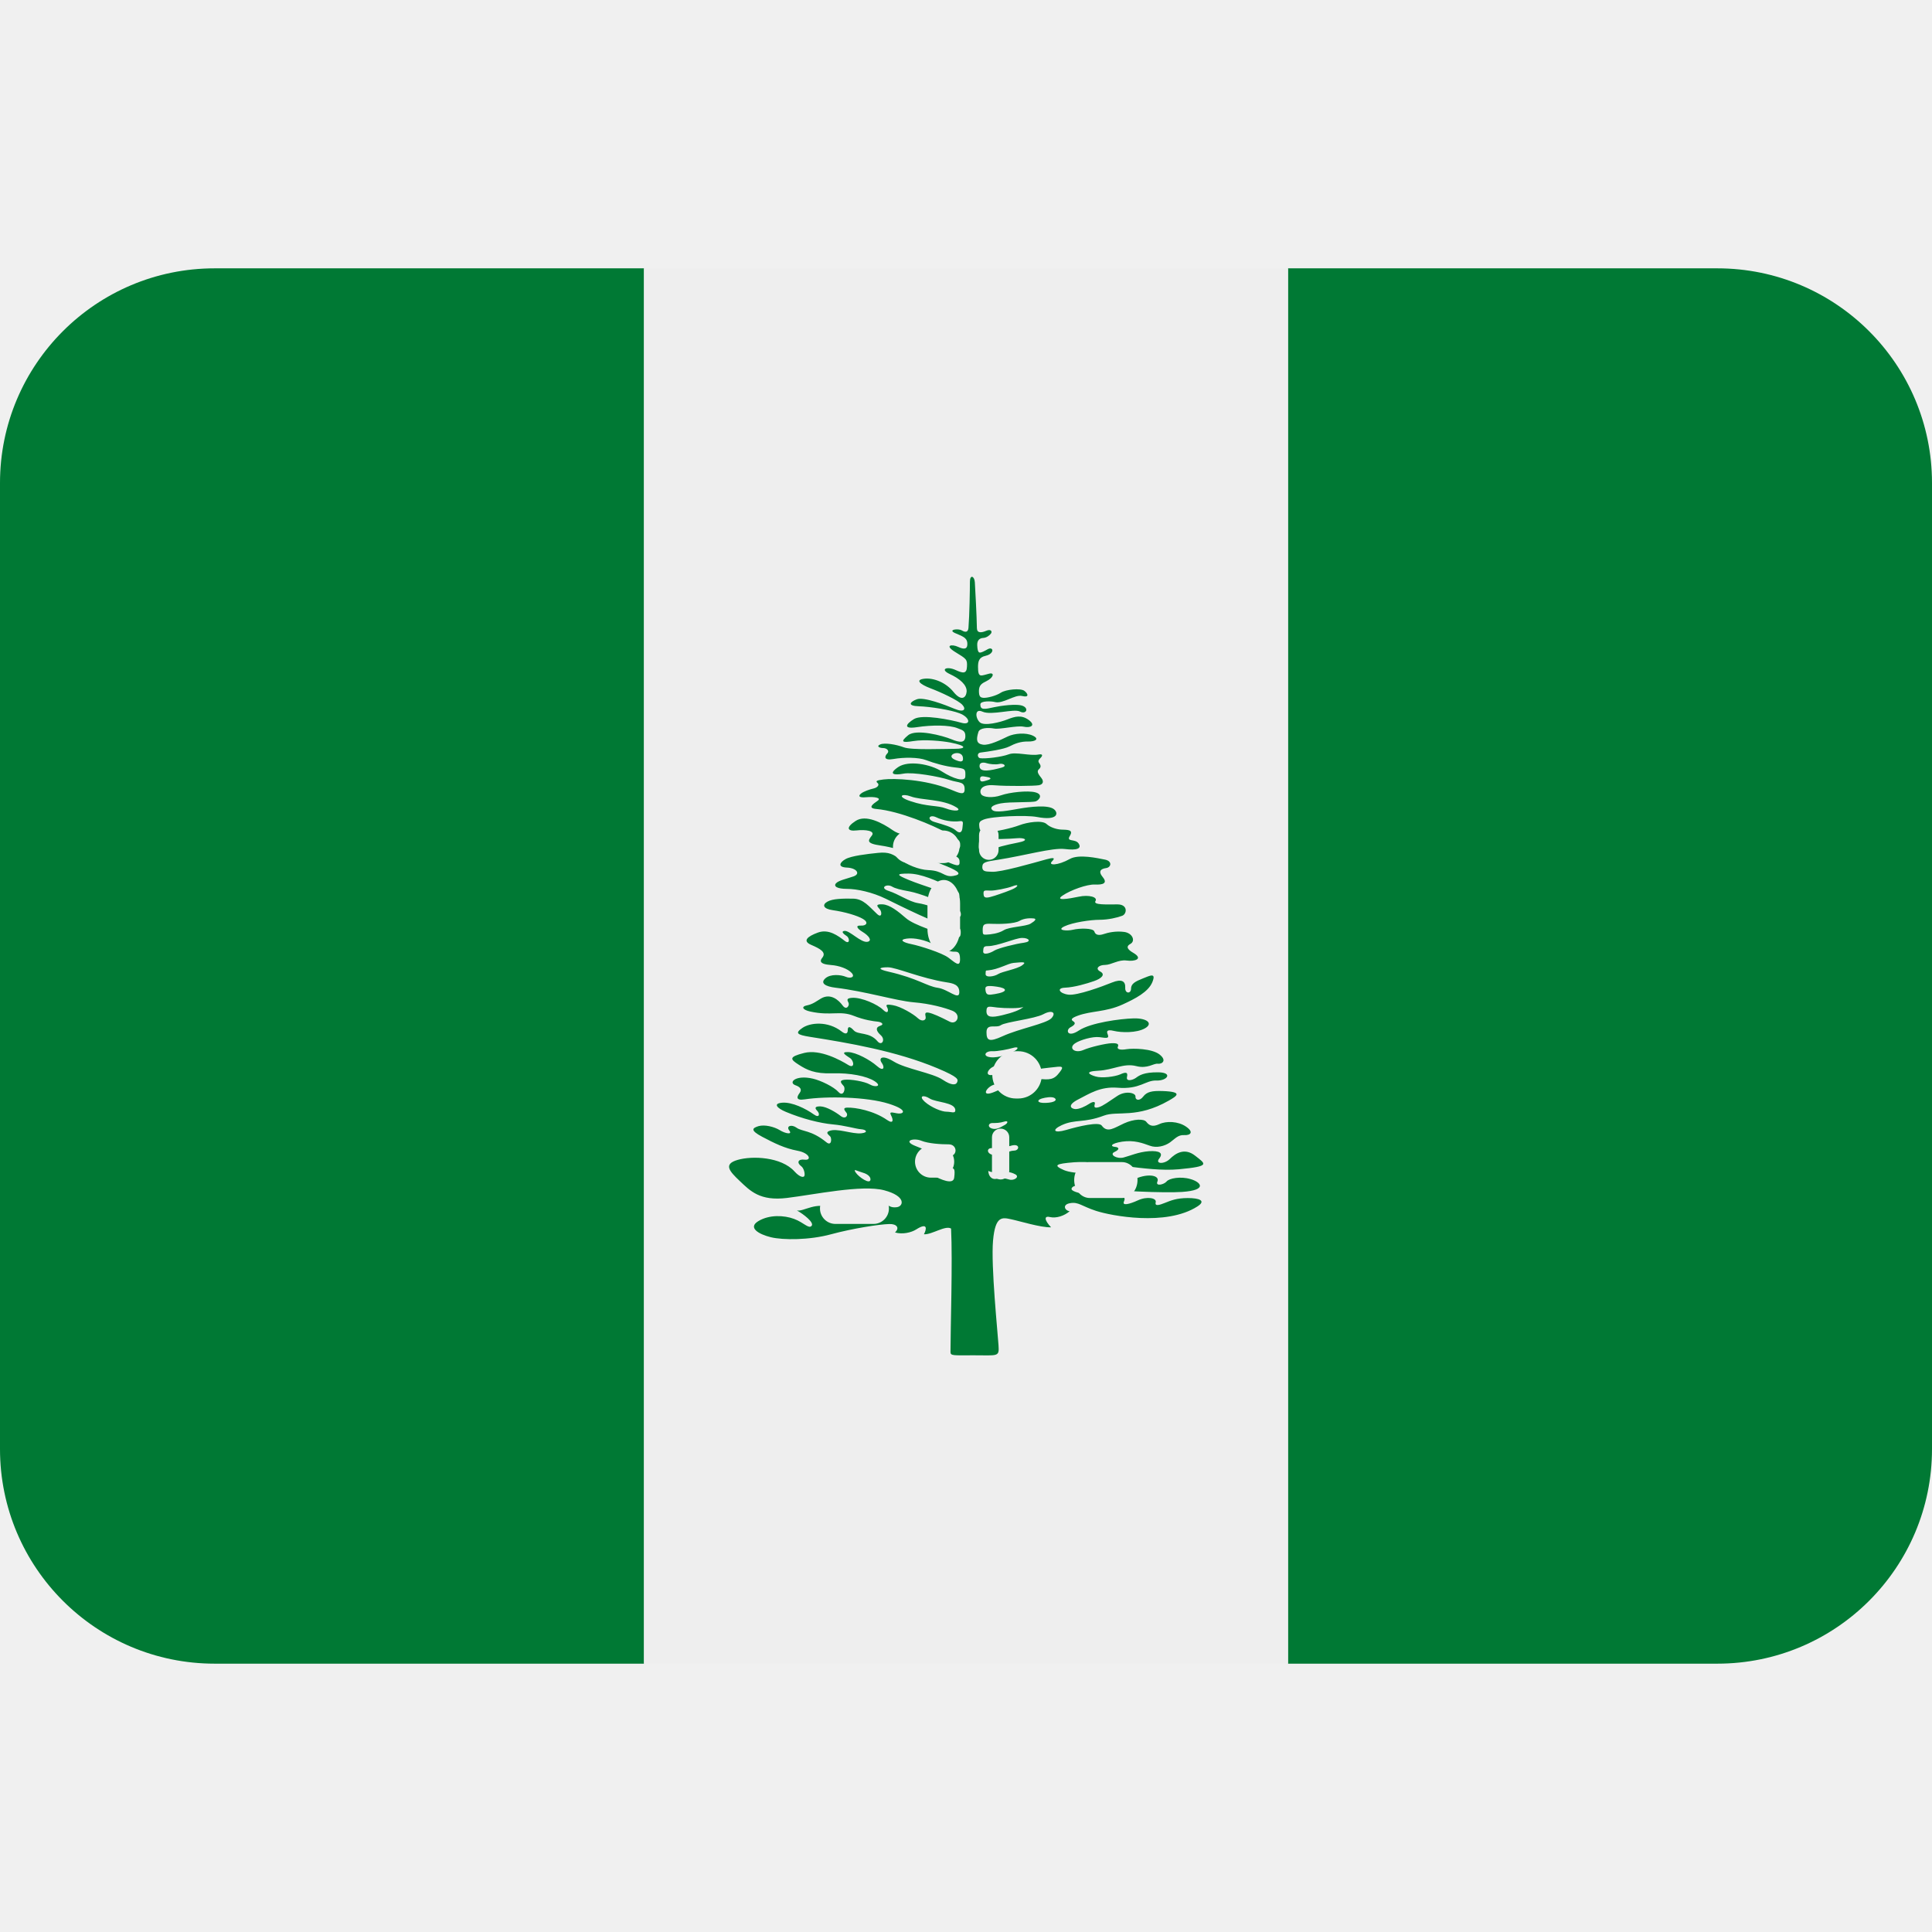
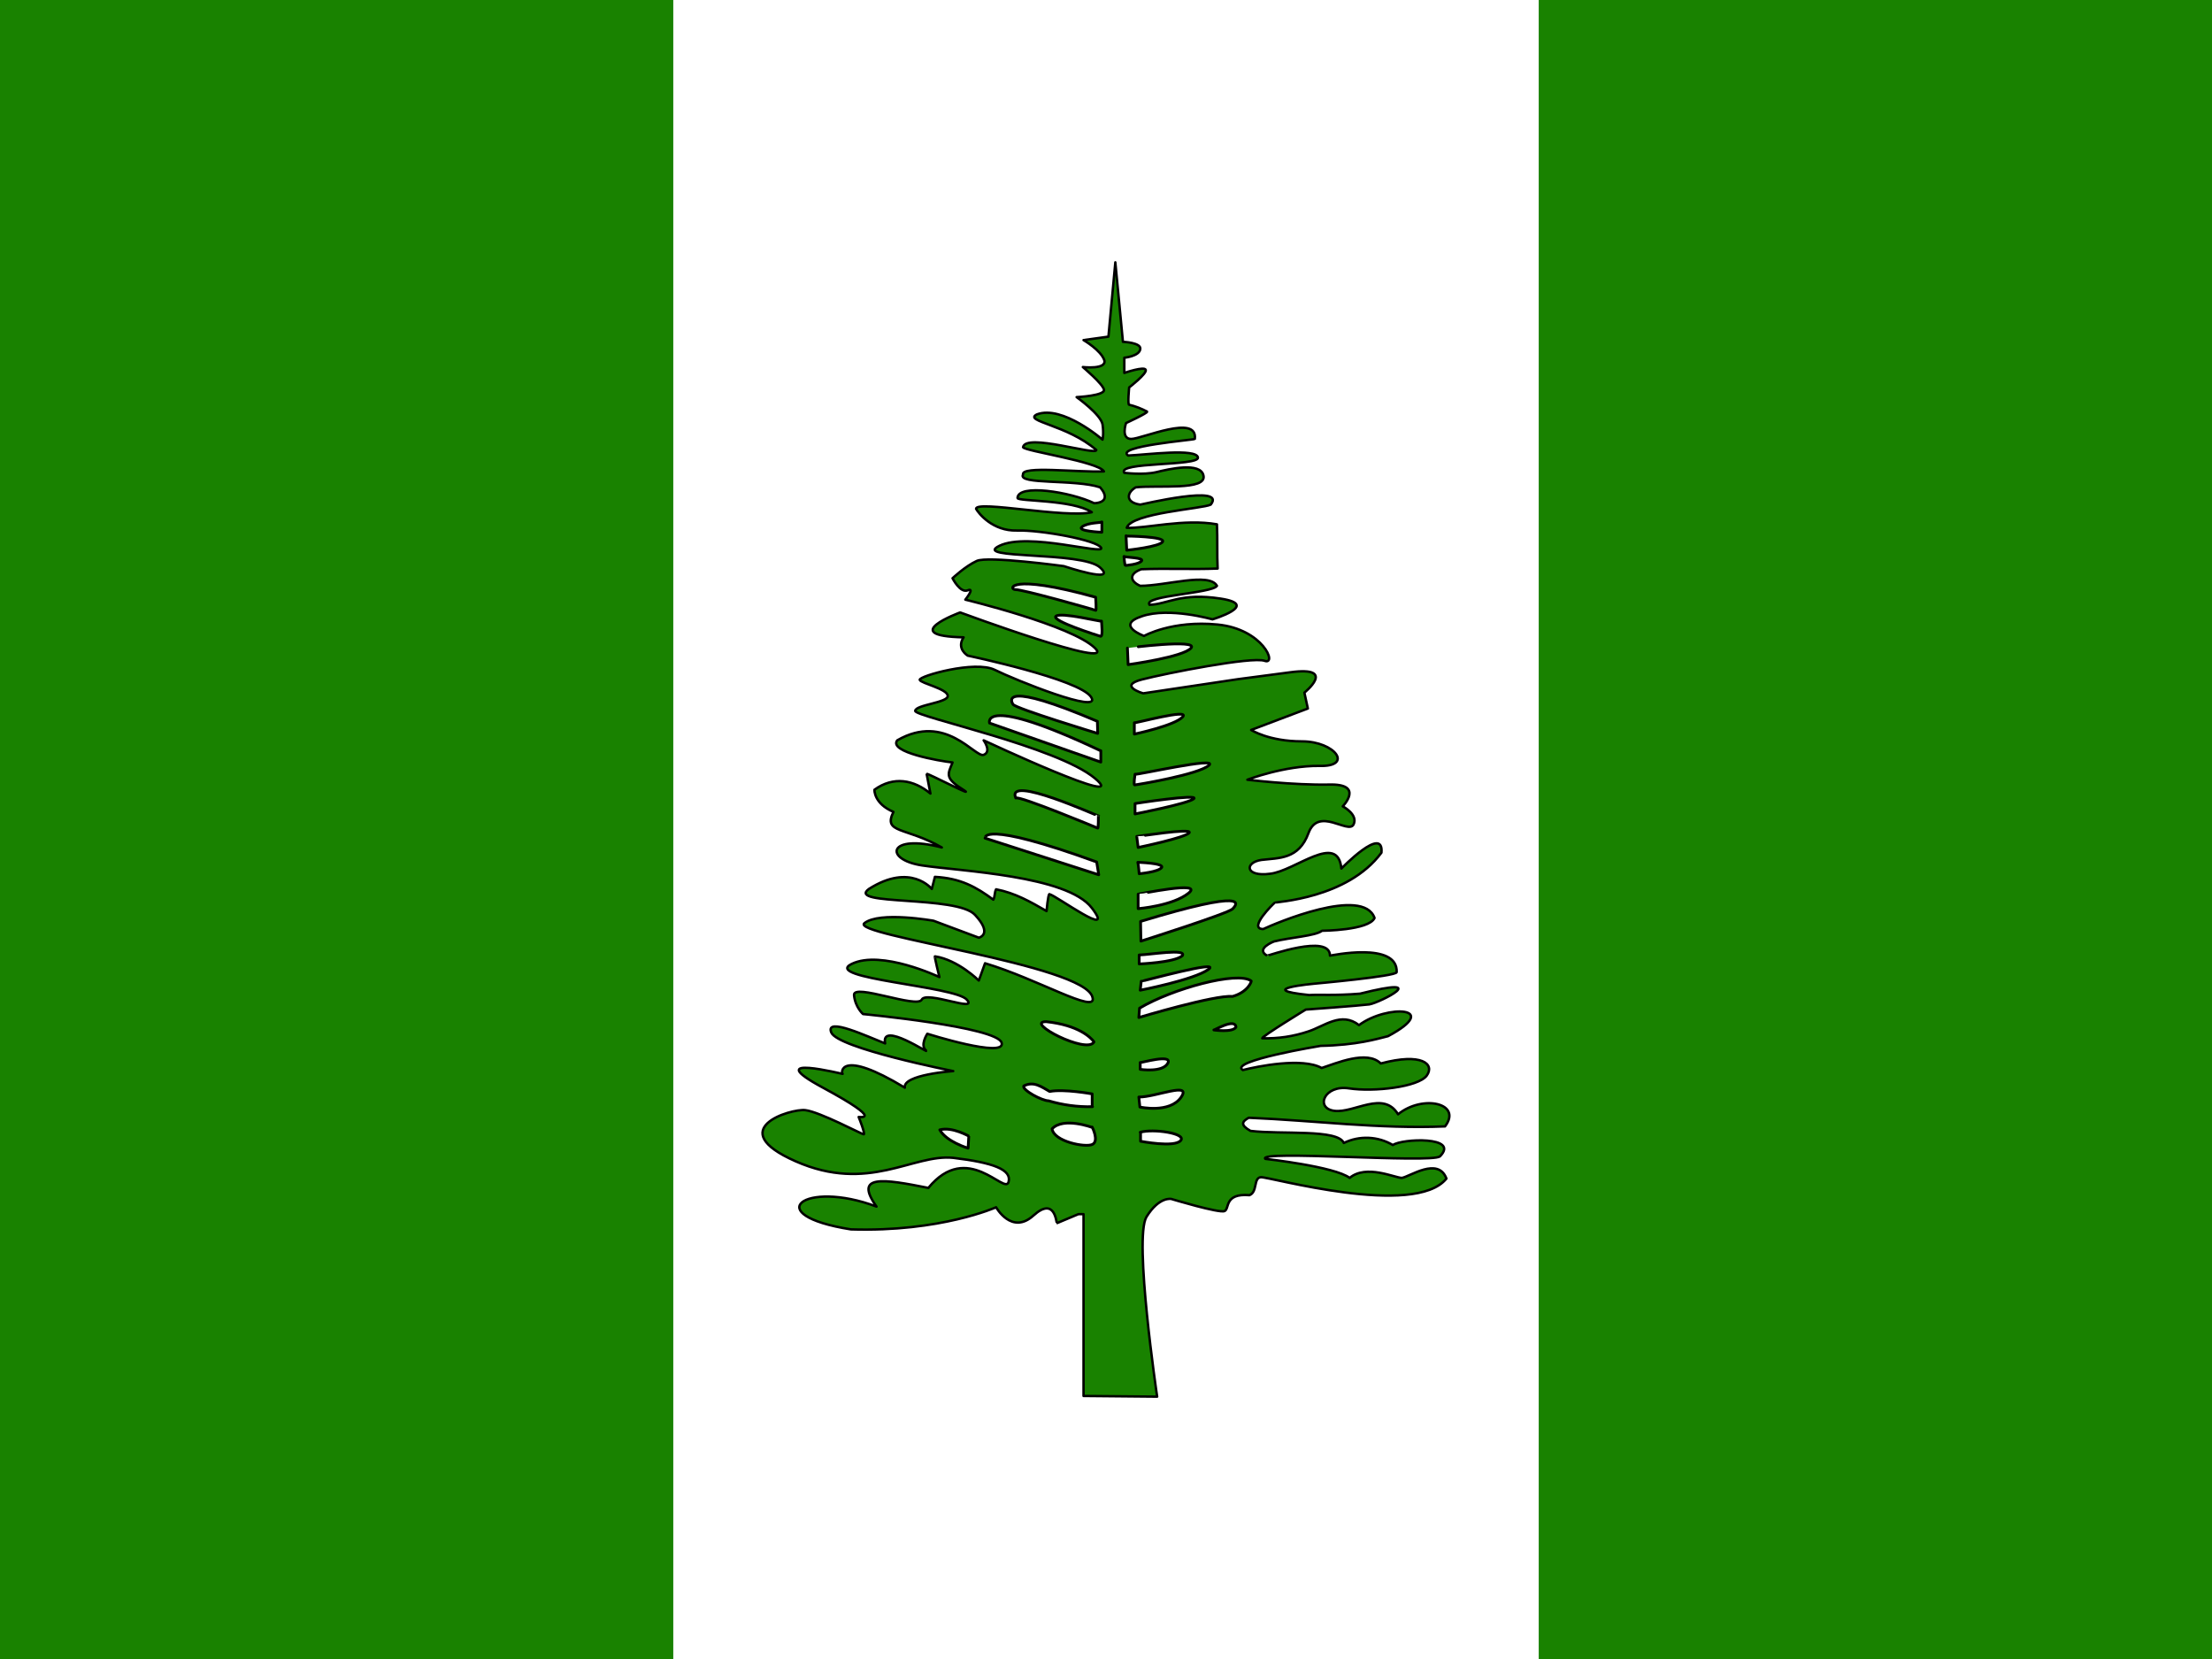
- <svg xmlns="http://www.w3.org/2000/svg" viewBox="0 0 36 36">
-   <path fill="#007934" d="M4 5C1.791 5 0 6.791 0 9v18c0 2.209 1.791 4 4 4h8V5H4zm28 0h-8v26h8c2.209 0 4-1.791 4-4V9c0-2.209-1.791-4-4-4z" />
-   <path fill="#EEE" d="M12 5h12v26H12z" />
-   <path fill="#007934" d="M20.016 21.657c.525-.04 1.344.185 1.946.131.601-.056.506-.097.308-.253-.199-.157-.369-.041-.471.06-.104.103-.28.096-.199-.007.082-.103.007-.149-.191-.137-.198.015-.342.083-.471.117-.13.034-.273-.056-.172-.102.104-.049.089-.089.007-.096-.082-.007-.088-.061.137-.097.226-.033.382.028.513.075.13.049.28.008.377-.06.095-.068.15-.144.265-.137.117.007.186-.055.035-.158-.149-.102-.368-.108-.499-.046-.13.061-.191.02-.24-.042-.046-.062-.232-.056-.415.027-.184.083-.31.188-.417.041-.055-.075-.431.014-.662.082-.233.068-.275 0-.084-.089.254-.117.409-.035.786-.178.254-.096.614.061 1.21-.28.143-.082.28-.164-.115-.178-.199-.007-.294.014-.362.103-.068.09-.15.068-.144 0 .007-.068-.179-.115-.335-.014-.157.104-.273.191-.349.212-.075.021-.092.003-.075-.055s-.038-.051-.105-.007c-.068.045-.185.102-.26.097-.075-.007-.157-.069.055-.179.212-.108.412-.244.734-.219.424.035.518-.141.724-.134.205.008.313-.149.038-.153-.276-.003-.358.059-.42.104-.061.043-.186.075-.165-.018.022-.093-.027-.093-.125-.048-.101.044-.343.075-.459.04-.115-.033-.226-.095.052-.108.276-.014.469-.146.704-.086.212.055.323-.054.401-.044.08.01.176-.059.035-.171-.14-.112-.492-.119-.615-.1-.122.021-.186 0-.163-.047.022-.048-.011-.068-.117-.064-.105.003-.4.071-.525.126-.164.071-.287-.039-.153-.126.088-.059.323-.13.453-.113.131.017.188.032.15-.059-.017-.04-.023-.092.117-.058.14.034.424.041.58-.048.157-.089.042-.191-.212-.185-.252.007-.799.081-1.018.225-.219.144-.25-.01-.16-.058.089-.047.102-.082.054-.112-.047-.03-.045-.058.087-.106.252-.092.519-.065.832-.208.235-.107.479-.233.554-.416.075-.185-.041-.123-.179-.068-.135.054-.218.095-.218.191s-.115.096-.108-.021c.006-.116-.062-.17-.247-.095-.184.075-.649.246-.812.226-.164-.02-.232-.124-.062-.13.172-.007.403-.075.54-.123.137-.047.219-.123.115-.178-.102-.055-.026-.123.09-.123.115 0 .252-.103.402-.082.15.021.32-.029.123-.144-.081-.047-.156-.109-.055-.164.103-.055.042-.205-.115-.225-.158-.021-.302.013-.384.041-.081.027-.15.02-.17-.048-.021-.069-.287-.062-.397-.034-.108.027-.32.014-.163-.062.157-.075.492-.123.655-.123.164 0 .336-.041.424-.075.089-.034.11-.212-.088-.212-.199 0-.457.014-.411-.061.049-.076-.123-.123-.313-.082-.191.04-.452.082-.3-.021.15-.103.457-.212.601-.206.144.007.245-.02.15-.136-.096-.116-.034-.157.062-.171.095-.014.116-.13-.021-.157-.137-.027-.488-.107-.655-.013-.233.129-.41.123-.335.047.074-.075.022-.073-.098-.041-.271.075-.86.246-1.023.233-.083-.007-.178.01-.176-.09.001-.091.066-.098.305-.136.479-.075 1.004-.225 1.23-.198.225.028.322-.006.26-.102-.062-.096-.24-.021-.163-.144.075-.123-.061-.11-.165-.116-.102-.007-.209-.048-.268-.102-.083-.08-.365-.034-.508.021-.144.055-.46.128-.583.12-.15-.01-.159-.01-.166-.12-.003-.056.016-.079.084-.106.156-.062.793-.086.991-.048.389.075.405-.069.323-.14-.105-.092-.443-.051-.656-.014-.212.038-.437.079-.495.027-.058-.051.007-.098.154-.126.178-.034.595-.011.66-.041.065-.031.13-.127-.015-.165-.143-.038-.481 0-.638.055-.158.055-.332.038-.37-.017-.038-.055-.023-.191.24-.17.262.021.745.014.83 0 .087-.014.097-.075.052-.133-.044-.058-.099-.12-.049-.164.052-.044.032-.082.005-.119-.028-.038 0-.068.027-.093.026-.024.063-.082-.035-.064-.167.031-.427-.055-.559-.003-.134.051-.436.086-.534.072-.044-.007-.068-.096.014-.106.143-.018.427-.059.533-.113.105-.055.215-.095.349-.092.132.003.219-.047.089-.109-.131-.061-.342-.044-.466.014-.122.058-.344.171-.464.154-.119-.017-.131-.087-.085-.236.024-.079.181-.085.291-.065.109.021.431-.061.553-.034.123.027.233-.021.097-.123-.137-.103-.26-.068-.397-.014-.136.055-.437.13-.518.055-.082-.075-.102-.267.051-.198.167.075.584-.061.696-.003.113.058.171-.051.061-.102-.108-.051-.43-.003-.538.021-.185.042-.26.055-.26-.051 0-.072.211-.061.27-.045.151.041.373-.146.509-.112s.113-.042.042-.096c-.072-.054-.343-.027-.438.034-.095.062-.26.1-.321.096-.061-.004-.088-.021-.088-.13s.059-.141.14-.181c.133-.065.155-.164.054-.14-.157.038-.211.089-.211-.123 0-.096.013-.182.139-.208.127-.028.151-.113.11-.133-.042-.021-.093.03-.155.055-.061.024-.103.048-.109-.123-.003-.099.055-.13.112-.133.059-.003.117-.045.144-.082.028-.038 0-.089-.088-.051-.089.038-.173.048-.174-.051-.003-.222-.031-.731-.038-.851-.007-.12-.092-.15-.092-.014 0 .137-.008.629-.027.861-.007.082-.055.089-.124.048-.068-.041-.266-.014-.129.048.136.061.225.082.232.191.007.109-.054.123-.171.068-.116-.055-.266-.034-.054.096.212.129.225.137.218.273-.006.137-.076.124-.211.062-.165-.076-.3-.014-.109.075s.321.205.314.328c-.012.121-.102.182-.245.005-.144-.178-.375-.267-.546-.246-.171.021-.082.102.116.178.199.075.519.225.595.308.075.082.034.15-.144.075s-.575-.226-.704-.178c-.13.048-.184.123.035.13.218.007.598.069.758.13.199.075.226.232.034.177-.191-.054-.724-.164-.881-.068-.157.096-.205.192.062.15.267-.041.602-.042.752.021.082.034.15.041.144.157-.007.116-.096.116-.259.048-.165-.068-.657-.198-.807-.075-.15.123-.116.144.096.109.212-.034.534-.003.69.027.318.062.294.117.089.117s-.813.027-.956-.028c-.144-.054-.355-.089-.438-.054-.082.034-.014.068.054.068.069 0 .124.055.075.102-.047.047-.075.136.117.102.191-.034.465-.034.608.021.143.055.361.117.539.136.191.021.198.027.191.171-.005.106-.225.041-.437-.096s-.622-.211-.813-.082c-.191.13-.082.157.096.123s.67.055.854.116c.184.062.297.021.287.191-.007.102-.11.049-.267-.014-.478-.191-1.054-.208-1.243-.185-.134.017-.154.03-.11.068.033.027.008.079-.072.099-.082.02-.188.055-.238.096-.052.041-.048.082.099.068.147-.013.294.011.208.068-.085.058-.193.136-.023.151.437.038 1.072.311 1.291.434.219.123.277.133.273.246-.003.113-.122.095-.25.027-.399-.211-.796-.163-1.001-.307-.205-.144-.505-.301-.696-.178-.191.123-.157.198.013.178.171-.02.355.007.287.096s-.115.146.164.185c.39.055 1.025.3 1.237.389.212.089.294.15.116.178-.178.027-.185-.099-.465-.109-.177-.007-.403-.103-.526-.198-.122-.095-.205-.144-.409-.123-.206.021-.499.055-.608.117-.109.061-.151.15.027.157.178.007.26.116.124.164-.137.048-.28.075-.328.13-.048.055.02.103.205.103s.472.061.725.185c.252.123.983.492 1.182.505.198.014.219.041.212.144-.007.103-.076.082-.239.034-.164-.048-.629-.191-.779-.321-.15-.13-.304-.253-.44-.259-.137-.007-.099.038-.052.089.048.051.044.177-.047.092-.147-.137-.253-.283-.447-.287-.195-.003-.379 0-.478.055-.1.055-.087.134.099.16.219.031.455.099.564.164.109.065.061.13-.041.123-.103-.007-.079.051.034.119s.181.16.095.182c-.123.03-.338-.216-.437-.202-.068.01-.014.058.044.096.059.038.06.163-.034.092-.129-.1-.304-.229-.502-.157-.198.072-.293.157-.126.229.167.072.288.138.208.239-.039.048-.074.12.163.137.147.01.311.068.383.147.072.078-.021.11-.109.072-.089-.038-.287-.058-.383.031-.096.088.001.15.195.173.546.065 1.127.243 1.448.271.321.026.588.104.724.157.181.071.086.273-.047.205-.188-.097-.318-.153-.39-.168-.072-.013-.072.014-.059.079.014.064-.068.098-.146.023-.079-.075-.318-.218-.465-.242-.146-.025-.126.003-.102.05.024.048.014.13-.082.035-.096-.096-.396-.233-.574-.222-.116.007-.091.044-.068.092.024.048-.037.15-.109.052-.072-.1-.225-.238-.406-.13-.075.044-.15.106-.26.127-.11.02-.086.083.064.115.393.085.546-.024.807.079.198.079.372.102.447.109.075.007.13.052.045.078-.086.028-.079.092.013.175.093.082.019.209-.062.112-.147-.178-.362-.115-.44-.201-.079-.086-.113-.075-.113-.007 0 .068-.039.086-.113.027-.263-.204-.591-.164-.731-.068s-.109.128.144.168c.714.112 1.602.263 2.367.583.415.174.39.212.37.264-.021.051-.101.063-.267-.048-.188-.127-.689-.202-.912-.339-.222-.136-.287-.064-.226.022.062.085.039.174-.088.061-.127-.113-.39-.257-.539-.26-.15-.003-.038.061.038.112.075.051.092.208-.038.126-.13-.081-.517-.297-.817-.222-.3.075-.256.12-.102.219.154.099.298.171.626.161.328-.011.642.051.789.147.146.096.01.119-.089.061-.099-.058-.365-.102-.475-.088-.109.013-.059.064-.014.116.044.051-.007.212-.096.112-.089-.099-.331-.215-.478-.249-.321-.075-.464.073-.324.123.085.03.129.075.078.144-.052.068-.079.146.095.119.407-.062 1.156-.049 1.568.082.355.113.277.188.184.182-.092-.007-.191-.056-.144.033.048.089.044.169-.075.086-.246-.171-.587-.235-.745-.229-.085.003-.047.049-.01.097.037.047-.017.13-.109.058-.092-.071-.263-.174-.375-.178-.113-.003-.109.034-.059.085.051.052.04.141-.065.065-.157-.112-.406-.232-.587-.219-.181.014-.1.102.065.171.31.13.638.211.871.233.232.02.437.085.533.091.095.007.136.06.006.075-.177.021-.464-.107-.608-.04-.075.034.019.084.031.108.024.049.014.174-.078.099-.28-.229-.455-.197-.554-.27-.099-.071-.201-.03-.137.051.066.083-.072.059-.177-.006-.106-.065-.284-.108-.396-.075-.113.035-.164.075.068.198.232.123.42.215.657.26.235.044.266.183.136.167-.129-.017-.152.058-.064.123.041.03.068.116.061.168-.007.051-.086.041-.188-.072-.246-.273-.789-.294-1.059-.215-.27.078-.157.208.038.392.195.185.376.379.881.317.505-.061 1.4-.252 1.811-.143.41.108.364.295.239.315-.225.033-.219-.186-.45-.199-.233-.013-.308.103-.383.185-.075.082-.131.154-.369.041-.301-.144-.533.061-.663.034.123.068.328.226.274.287-.055.062-.144-.062-.328-.13-.184-.068-.458-.082-.663.041-.205.123.007.246.232.301.226.055.718.055 1.121-.055.403-.109.902-.187 1.086-.191.137-.004.199.071.106.157.14.041.305.001.393-.055.226-.144.195 0 .146.089.148.01.404-.174.506-.106.03.618-.011 1.868-.011 2.299 0 .075.055.062.431.062.455 0 .479.034.464-.186-.013-.213-.144-1.488-.102-1.953.042-.465.171-.431.335-.396.164.034.554.157.746.15-.123-.13-.137-.219-.021-.191.116.027.267-.021.368-.109-.088-.007-.149-.123.009-.15.156-.027.21.055.483.144s1.302.292 1.887-.082c.171-.109.034-.157-.178-.157s-.32.048-.424.089c-.103.041-.195.071-.174-.01.021-.082-.163-.113-.328-.038-.164.075-.304.109-.263.021.04-.089-.024-.109-.243-.096-.19.012-.758-.051-.734-.142.014-.056.122-.082.311-.041.447.095 1.444.123 1.747.103.49-.034.347-.186.16-.239-.188-.056-.4-.015-.447.044-.049.059-.211.096-.172.003.055-.13-.216-.16-.454-.03-.163.089-.195.044-.137-.027.059-.072-.038-.121-.222-.105-.264.02-.742.026-.926-.052-.209-.091-.16-.119.189-.147zm-1.628-7.115c-.061.017-.126.044-.126-.027 0-.075.075-.044.126-.038.052.007.122.032 0 .065zm-.003-.321c.052.017.164.031.236.014.072-.017.158.037.044.068-.202.055-.409.099-.413-.027-.002-.078.082-.072.133-.055zm-.584-.061c-.111-.047-.075-.099-.021-.119.055-.02.17-.014.164.106-.003.071-.095.033-.143.013zm-1.855 7.69c-.058-.086.018-.031.137.003.071.02.141.068.137.126-.007.099-.216-.044-.274-.129zm1.377-1.381c.116.075.478.068.478.219 0 .068-.075.027-.165.027-.088 0-.279-.076-.403-.184-.122-.11-.027-.137.09-.062zm.457 1.475c-.016.138-.245.041-.417-.054-.171-.097.014-.137.089-.117.075.021.145.023.239 0 .089-.019.11 0 .089.171zm-.109-.395c-.123 0-.39-.102-.622-.199-.232-.095-.021-.15.116-.095.137.055.369.068.513.068.164 0 .177.226-.007.226zm-.198-3.143c-.198-.027-.376-.177-.916-.3-.225-.051-.171-.082-.014-.082s.615.206 1.1.281c.108.017.239.04.232.191-.005.149-.209-.063-.402-.09zm.201-.56c-.122-.092-.536-.222-.69-.253-.153-.03-.239-.082-.092-.103.147-.021.348.024.529.117.1.051.271.126.342.126.072 0 .126-.01.126.14.001.161-.091.065-.215-.027zm-.706-3.007c.198.076.597.045.854.205.11.068-.041.082-.198.02-.157-.061-.342-.027-.663-.137-.263-.088-.151-.147.007-.088zm.519 1.155c-.235-.085-.331-.157-.314-.194.017-.038.237.018.389.068.271.089.326.096.318.215-.007.096-.157-.003-.393-.089zm-.56.284c.239 0 .532.137.734.233.14.066.219.092.215.181-.003.075-.088.04-.157-.007-.068-.047-.55-.191-.782-.287-.233-.096-.249-.12-.01-.12zm.977.772c-.007.061-.062.02-.116.02-.099 0-.349-.188-.684-.242-.165-.027-.362-.168-.543-.226-.181-.058-.04-.14.059-.083.063.037.15.059.331.092.181.034.574.182.701.267.058.041.267.029.252.172zm.031-1.636c-.007.109-.059.12-.127.058-.068-.061-.225-.106-.39-.154-.163-.048-.099-.15.028-.089s.298.092.444.072c.075-.011.048.051.045.113zm.303.351c.006-.157.021-.163.119-.143.112.023.455.01.592-.003.137-.014.249.038.017.082-.232.045-.407.093-.506.134-.098.04-.229.087-.222-.07zm1.354 3.208c-.097.102-.604.195-.909.335-.253.116-.301.082-.301-.075 0-.172.177-.068.267-.13.088-.062.628-.117.793-.205.162-.088.245-.028.15.075zm-.417.834c-.164.021-.314.108-.575.197-.259.09-.22-.051-.116-.115.109-.068.465-.15.663-.165.198-.013.191.062.028.083zm-.104-1.046c-.054.055-.197.109-.396.156-.198.048-.294.042-.294-.075 0-.115.062-.082.205-.068.144.015.417.021.485-.013zm-.471-.611c-.075.048-.238.072-.235 0 .003-.072 0-.065.041-.068.201-.017.375-.131.482-.14.163-.014.255-.027.16.044-.095.072-.373.116-.448.164zm-.14-1.555c.072.002.301-.04.408-.081.105-.041.112-.011.046.031-.065.041-.281.113-.375.144-.14.044-.208.061-.212-.028-.004-.079.014-.069.133-.066zm.018.619c.147.007.427 0 .519-.055.094-.055.215-.051.267-.045.052.007.032.041-.059.096-.088.055-.398.058-.501.123-.103.064-.252.079-.318.082-.065.003-.075 0-.075-.075-.001-.116.02-.133.167-.126zm-.158.515c.003-.079.011-.099.083-.099.191 0 .512-.15.639-.153.127-.003.191.068.038.089-.155.02-.482.103-.551.146-.069.045-.213.096-.209.017zm.26.657c.19.027.212.095-.041.137-.123.02-.167.027-.177-.083-.008-.067.026-.082.218-.054zm-.089 1.202c.096.005.302-.038.374-.059.128-.038.115.014.033.059-.082.044-.287.13-.441.112-.154-.016-.103-.119.034-.112zm.315 2.391c-.089-.027-.15-.034-.24-.013-.088.02-.15-.056-.15-.15.089.067.308-.042.505.067.083.047-.027.123-.115.096zm.088-.539c-.101 0-.253.109-.389.081-.137-.026-.123-.156.014-.122.109.026.191-.021.342-.056.15-.033.135.097.033.097zm-.403-.514c.068 0 .137 0 .219-.026.083-.027.075.026.014.061-.062.033-.15.096-.239.068-.09-.027-.069-.103.006-.103zm.055-.587c-.267.117-.183-.058-.055-.116.075-.034.437-.157.649-.239.212-.082.37-.082.527-.102.156-.021.156.007.046.137-.108.129-.232.089-.408.082-.179-.007-.493.122-.759.238zm.942.212c-.17.007-.172-.053-.075-.082.068-.02.191-.041.24-.007.047.034.007.082-.165.089z" />
-   <path fill="#EEE" d="M17.879 15.779c0 .168-.136.304-.304.304h-.632c-.168 0-.304-.136-.304-.304 0-.168.136-.304.304-.304h.632c.168 0 .304.136.304.304zm1.534 4.249c0 .243-.197.441-.44.441h-.042c-.243 0-.441-.197-.441-.441 0-.243.197-.44.441-.44h.042c.243 0 .44.197.44.44zm-.607 1.79c0 .088-.072.16-.161.16-.089 0-.161-.072-.161-.16v-.628c0-.088.072-.16.161-.16.089 0 .161.072.161.16v.628zm-1.026-.172c0 .165-.133.298-.297.298h-.136c-.164 0-.297-.133-.297-.298 0-.164.133-.297.297-.297h.136c.164.001.297.133.297.297zm.11-4.335c0 .24-.136.436-.304.436-.167 0-.304-.195-.304-.436v-.478c0-.24.136-.436.304-.436.168 0 .304.195.304.436v.478zm.717-1.471c0 .1-.081.182-.182.182-.1 0-.182-.082-.182-.182v-.278c0-.101.081-.182.182-.182.101 0 .182.082.182.182v.278zm2.589 6.148c0 .185-.129.335-.289.335h-.601c-.16 0-.29-.149-.29-.335 0-.185.13-.334.29-.334h.601c.16 0 .289.15.289.334zm-4.632.53c0 .159-.129.288-.288.288h-.709c-.159 0-.288-.129-.288-.288 0-.159.129-.288.288-.288h.709c.159-.001.288.128.288.288z" />
+ <svg xmlns="http://www.w3.org/2000/svg" id="flag-icons-nf" viewBox="0 0 640 480">
+   <g fill-rule="evenodd">
+     <path fill="#fff" d="M194.8 0h250.4v480H194.8z" />
+     <path fill="#198200" d="M0 0h194.8v480H0zm445.2 0H640v480H445.2z" />
+     <path fill="#198200" stroke="#000" stroke-linecap="round" stroke-linejoin="round" stroke-width=".7" d="M313.5 351.3v52.6l21.3.2s-6.8-45.8-3.1-52c3.7-6 7.2-5.2 7.2-5.2s13.9 4.2 15.4 3.5c1.5-.6-.2-5.2 7.2-4.6 2.4-.9 1.1-5 3.3-5.2s44.5 11.8 53.7.4c-2.4-6.4-10.7-.5-12.9-.2-2 0-10.3-4-15.1 0-4.4-3.3-24.4-5.5-24.4-5.5-2.6-2.6 47.6 1.3 50.5-.7 5.9-5.9-11-5.2-13.6-3.3a15 15 0 0 0-14.2-.6c-1.7-4.1-18-2.4-27-3.5-3-1.7-2.5-2.7-.5-3.8 19 .8 37.8 3.3 56.8 2.5 5.1-6.7-6.5-9.3-13.6-3.5-4.2-7-12.7-.3-18.4-1s-3-7.6 4.2-6.5 20.1-.4 22.5-3.7-1.4-6.7-13.3-3.5c-4-4-13 0-17.1 1.3-5.6-3.1-18.5-.5-22.8.6-4.3-2.6 22.5-7 22.5-7 10.4-.2 16.3-2 19.5-2.8 15.7-8.4-.2-9.3-8.4-3.2-5.1-4-10 .3-14.6 1.8a38 38 0 0 1-13.4 2c0-.6 12.6-8.3 12.6-8.3s15.3-1.1 18.4-1.5c3-.5 18.8-8.5-2.7-3.1-7.4.6-11.8.2-14.7.4-16.5-1.7 1.6-3.3 1.6-3.3s23.4-2.1 23.7-3.3c.4-9-19.1-4.8-19.3-4.8 0-6.5-18.2.2-18.2 0-3.5-2 2-4.1 2-4.1 4.8-1.2 12-1.6 13.9-3.1 0 0 13.6-.1 15.2-3.7-3.3-9.3-28.8 1.6-32.2 3.2-4.6 0 3-7.4 3.3-7.6.2-.3 21-1.1 30.9-14.5.7-8.1-11.6 4.6-11.6 4.6-1-10.6-13.4.7-20.6 1.5-7.3 1-7.5-3.3-2.5-4 5-.6 10.8-.1 13.6-7.8 2.9-7.7 11.4.4 13-2.4 1.5-2.9-3.1-5.3-3.1-5.3s6.4-6.6-4-6.3c-10.2.2-23.6-1.4-23.6-1.4s10.7-4.1 20.8-4c10 .3 4.6-7.1-5-7.1s-14.7-3.3-14.7-3.3l16.4-6.2-1-4.6s9.6-7.7-4-5.9l-15.2 2-27.4 4.1c-.2 0-7.4-2.2-.4-4s31.8-6.7 35.5-5.4-.4-9.2-13.6-10.5S331 184 331 184s-8.5-3.1-.6-5.7c7.9-2.7 20.4.9 20.4.9s14-4.2 2.4-6-15.3 1.6-20.6 1.8c-2.1-2.7 18.2-3.3 19.5-5.5-2.2-4-14.8 0-22.2 0-3-1.3-3.3-3.5.3-4.8 7.5-.3 14.6.1 22.1-.2-.2-4 0-8.7-.2-12.8-9.6-1.7-20.8 1.3-26.1 1 1.4-4.3 22-5.5 24.3-6.7 4.8-6-20.1 0-20.4 0-4.3-.6-4-3.4-1.3-5 6.4-.7 20.6 1 19.6-3.4-.8-4-10-1.9-13.6-1-3.8.9-9.3.2-9.3.2-2.3-3.2 21.5-1.9 21.3-4.4-.3-2.8-15.1-.8-20.2-.6-3.9-2.7 19-4.5 19.3-4.8.9-7.3-15.3 0-18.4 0s-1.5-4.6-1.5-4.6 6.3-2.9 6.1-3.3a22 22 0 0 0-5.2-2c-.5 0 0-5 0-5s5.2-4 4.8-5.1-6.2.9-6.2.9v-4.4s4.2-.4 4.6-2.4c.5-2-5-2.2-5-2.2l-2.2-23-2 21.5-7.2 1s5 2.9 6 5.8c.8 2.8-6.2 2-6.2 2s5.7 4.8 6.1 6.5c.5 1.8-7.9 2.2-7.9 2.2s7 5 7.5 7.9c.4 2.8 0 4.4 0 4.4s-11.6-10.1-19-7.3c-4 2 8.8 3 17.2 10.3 0 1.7-20.5-5-21.2-.8.4 1.1 21.9 4.2 23.4 7-7.8.3-24-1.7-23.4.9-1.7 3 15.2 1.3 22.3 3.7 2.1 2.4 1.9 4.4-1.7 4.6-6.9-3.3-22.1-5.7-22.2-1.5.1 1 15.8.4 21.5 4.1-7.6 1.8-33.4-3.5-33.5-1 .7 1.3 4.8 6.5 11.8 6.3s23.3 2.8 24.4 5-21.1-4.6-29.4-.6c-8.4 4 23.9 1.5 29.1 6.3 5.3 4.9-10.5-.4-10.5-.4s-22-3-25.2-1.5c-3.3 1.5-7 5-7 5s2.2 4.4 4.4 3.5-.7 2.7-.7 2.7 30.7 7.4 37.5 14-39-10.3-39-10.3-18.5 6.8 1 7.2c-2.2 3.3 1.2 5.3 1.2 5.3s32.4 6.8 35.7 12-22.1-5-27.9-7.9c-5.7-2.8-21.9 1.8-21.7 2.9.3 1 8 2.6 8.1 4.6.3 2-9.4 2.6-9.4 4.4 0 1.7 41 10.3 52 19.5s-32.2-11-32.2-11 2.4 3.3 0 4.2c-2.5.9-11-12.3-25-4.2-2.6 3.4 12.2 6 16 6.4-1.3 3.3-2.4 4.4 2.8 7.7s-10.3-4.8-10.3-4.4l1.1 5.7c-4.8-4-10.7-5.1-16.2-1.1 0 0-.2 4 5.5 6.4-3.1 6.3 3.5 4.3 14 10.3-15.6-4.1-16.9 3.5-5.7 5.2s41.9 2.9 49.1 12.3-10.3-3.6-12.3-4c-.4.3-.8 4.9-.8 4.9-4.7-2.7-9-5.2-14.6-6.3-.5.9-.3 2.1-.8 3-5-3.7-9.5-6.2-16.9-6.6l-.9 3.5s-6.1-7.7-18.2 0c-6.7 4.9 25.5 1.8 30.7 7.5 5.3 5.7 1.1 6.6 1.1 6.6l-13.1-4.9s-15.6-2.8-20 .7 64 12 66 21.5c1.4 5-16-5.4-31.1-9.9l-1.8 5s-6-6-12.7-7c-.2 0 1.3 6 1.3 6s-16.8-8-25.4-3.8 29.8 6.4 33.3 10.3-11.6-2.6-13 0c-1.2 2.7-19.9-4.8-19.6-1.3s2.6 5.5 2.6 5.5 38.8 3.7 40.1 8.3-21.5-2.6-21.5-2.6-2.2 3.3-.4 4.8c1.7 1.6-13.2-8.7-11.8-2-4.9-1.9-17.4-7.8-15.6-3.2s35.3 11.2 35.3 11.2-14.7 1-14 4.8c-19-11.5-18.5-4.2-18-4s-24.4-6.1-5.7 4 10 8.3 10.3 8.5c.2.2 2 5 1.5 5s-12.7-6.5-16.9-7-23.9 5.5-2.8 14.8 34-2.2 45.6-1c11.6 1.4 17 3.4 16 7-1.1 3.8-11.9-12.1-23.2 1.7-13-2.6-21.7-4-15 5.4-21-7.9-34 2.4-7.4 6.6 26 .8 42-6.4 42-6.4s4.5 8.1 10.8 2.4 6.6 2.2 6.8 2.2l6.2-2.6z" />
+     <path fill="#fff" stroke="#000" stroke-linecap="round" stroke-linejoin="round" stroke-width=".8" d="M316 320.2v-3.7s-8.2-1.5-12.3-.7c-2.3-1.3-4.6-3.1-7.5-1.6-.5 1.2 5.3 4.3 7.2 4.3a41 41 0 0 0 12.7 1.7zm0 6s-8.3-3.1-11.6.4c.5 3.7 9.7 5.5 11.7 4.5 1.9-1 0-4.8-.1-5zm14 1.4v2.6s9.8 1.9 11.6-.2-8-3.5-11.7-2.4zm-.5-10.2.3 2.9s8.6 1.9 11.9-2.8-7.5 0-12.2-.1m.4-10v2s6.5 1 8-1.8c1.4-2.8-7.8 0-8-.2m-13.4-6c-1-1.3-4.5-4.8-13.8-5.8-6.5 0 11.7 9.5 13.8 5.9zm13.2-9.7-.2 2.7s22-6.6 27.1-6.1c4.6-1.3 5.6-4.5 5.4-4.5-4-2.9-22.9 2.3-32.3 7.9m.5-7.8-.3 2.6s15.5-3 19.7-6-19.2 3.5-19.4 3.4m-.6-7.6v2.6s10.3-.4 12.5-2.4c1.3-2.1-9.2-.3-12.5-.2m21.6 21.7s5.4.8 6.4-.8c-.2-2.8-6.4 1-6.4.8M330 266.6l.1 5.7s24.9-7.9 26.5-9.3c1.5-1.5 5-6-26.6 3.6m-.7-7.9v4.2s10-.8 14.6-4.5-14.6.4-14.6.3m-12-9.3.6 3.7-32.9-10.6c.1 0-1.6-5.4 32.3 6.9m.5-13.3c0 .4 0 3.6-.2 3.5 0 0-22.8-9.5-23.7-8.7-3-7 24 5.4 24 5.2zm11.1 6 .4 3.1s14-2.9 14.8-4.3-15.2 1.2-15.2 1.1zm.3 7.4c.2.7.4 3.3.4 3.3s5.6-.5 6.5-1.8c.8-1.3-6.9-1.5-6.9-1.5m-.8-17v3s15.4-3 17-4.4c1.7-1.5-17.3 1.4-17 1.4m0-8.5c0 .2-.5 3.1-.1 3.1s18.6-3 21.5-5.7c2.8-2.5-21 2.9-21.3 2.6zm-.2-14.9v3.3s11.8-2.5 14-5-14 2-14 1.7m-2-21.6.2 4.8s16-2.2 18.2-4.8c2.3-2.7-18.5 0-18.4 0m-7.4-36.5v3s-7.5-.3-5.7-1.6 5.7-1.1 5.7-1.4m7 4 .2 4.2s9.7-1 10.4-2.5-10.4-1.6-10.6-1.6zm-.6 6s.2 2.6.4 2.6 3.9-.3 4.7-1.3-4.7-1-5-1.3zm-8.2 11.8c0 .3.3 4 0 3.8s-21.2-6.1-23.2-6c-1.9 0-2.4-4.9 23.2 2.2m1.7 6.9c0 .7.5 4.6-.3 4.4-.7-.2-14.3-4.5-12.9-5.8s13.2 1.7 13.2 1.4m-1.2 29 .1 3.5s-23.7-7.2-24.5-8.4-3.1-6.8 24.4 4.9m1 8.5v3.3l-32.2-11.3s-2.6-8.4 32.1 8z" />
+     <path fill="#fff" stroke="#000" stroke-linejoin="round" stroke-width=".8" d="m280.3 328.7-.2 3.5s-6.2-1.8-8.2-5.3c3.6-1 8.5 1.9 8.4 1.8z" />
+   </g>
</svg>
